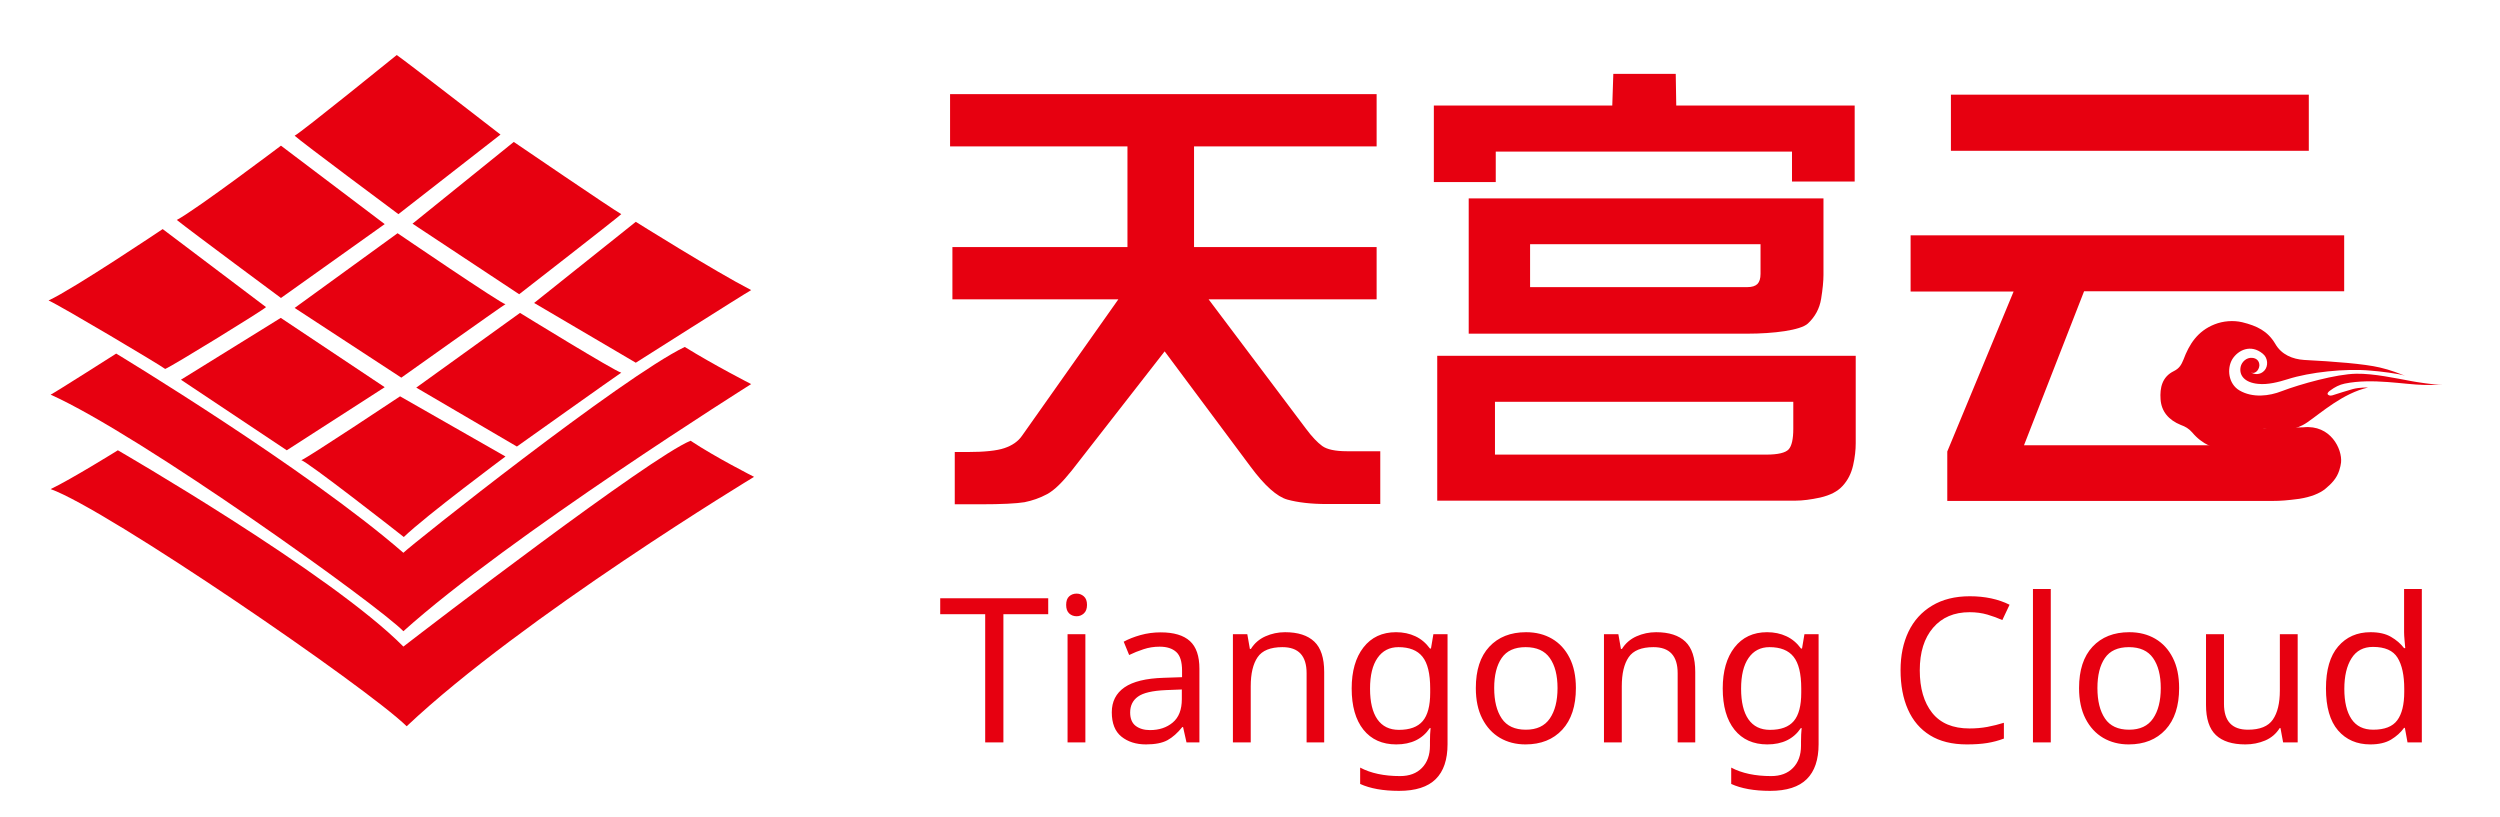
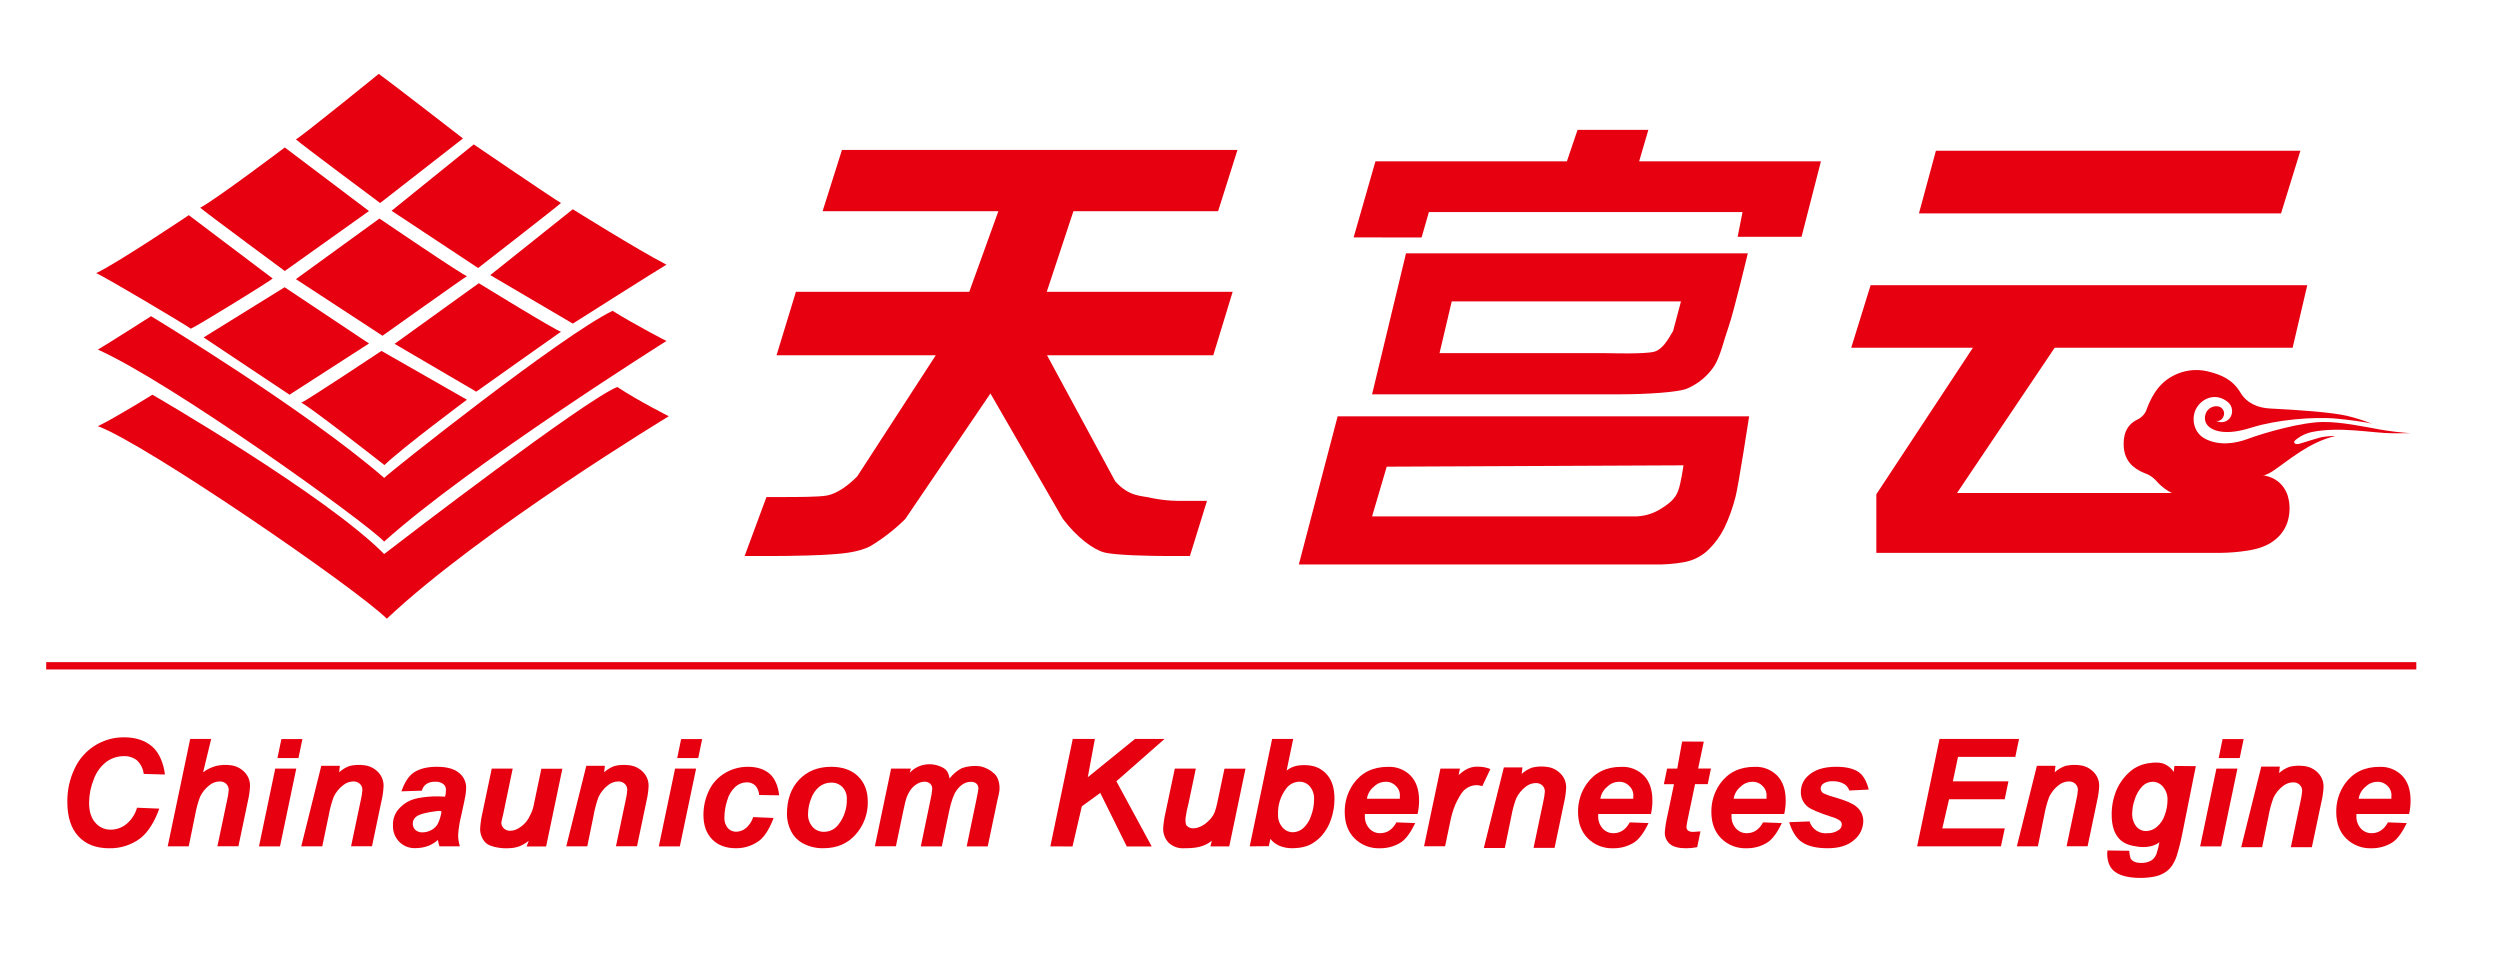
- <svg xmlns="http://www.w3.org/2000/svg" version="1.1" id="图层_1" x="0px" y="0px" width="502px" height="164px" viewBox="44.14 333.445 502 164" enable-background="new 44.14 333.445 502 164" xml:space="preserve">
-   <g id="cpPDa2.tif">
- </g>
-   <g>
-     <path fill="#E70010" d="M321.299,423.948v10.706H310.54c-3.134,0-5.797-0.313-7.886-0.888c-2.089-0.574-4.596-2.82-7.416-6.633   l-17.235-23.136l-18.645,23.92c-1.88,2.35-3.499,3.969-4.962,4.753c-1.462,0.783-2.977,1.306-4.544,1.619   c-1.567,0.261-4.544,0.418-8.879,0.418h-5.118v-10.498h2.611c3.343,0,5.849-0.261,7.364-0.783c1.567-0.522,2.768-1.358,3.551-2.507   l19.324-27.367h-33.321v-10.498h35.149v-20.212h-35.619v-10.498h85.652v10.498h-36.663v20.212h36.663v10.498h-33.738l19.533,25.957   c1.201,1.619,2.298,2.768,3.29,3.499c0.94,0.679,2.611,1.045,4.909,1.045h6.737V423.948z" />
-     <path fill="#E70010" d="M332.057,370.05v-15.407h35.828l0.209-6.372h12.534l0.104,6.372h35.828v15.25h-12.587v-6.006h-59.486v6.111   h-12.43V370.05z M332.736,404.885h84.033v17.548c0,1.358-0.157,2.82-0.522,4.439c-0.366,1.619-1.045,2.977-2.089,4.126   c-1.045,1.149-2.507,1.88-4.491,2.35c-1.932,0.418-3.604,0.627-4.962,0.627h-71.968V404.885z M339.056,400.446v-27.158h71.237   v15.355c0,1.253-0.157,2.872-0.47,4.805s-1.201,3.604-2.664,4.962c-1.462,1.358-6.894,2.037-12.169,2.037   C394.991,400.446,339.056,400.446,339.056,400.446z M404.182,414.129h-59.852v10.602h54.472c2.35,0,3.865-0.366,4.491-1.045   c0.627-0.679,0.94-2.089,0.94-4.126v-5.432H404.182z M351.381,382.532v8.565h43.662c0.888,0,1.567-0.209,1.985-0.627   c0.418-0.418,0.627-1.097,0.627-2.037v-5.954h-46.273V382.532z" />
-     <path fill="#E70010" d="M435.884,352.45h71.864v11.281h-71.864V352.45z M427.789,380.704h87.062v11.229h-52.227l-12.064,30.918   h41.572c1.358,0,2.246-0.261,2.716-0.783l0,0c0.627-0.731,0.574-1.776-0.104-2.507l11.908-0.313   c5.484-0.574,7.834,4.387,7.573,7.051c-0.052,0.418-0.157,0.992-0.366,1.619c-0.522,1.619-1.567,2.664-2.82,3.708   c-1.097,0.888-2.872,1.619-5.223,1.985c-2.35,0.313-3.76,0.418-5.223,0.418h-65.44v-9.923l13.318-32.119h-20.682L427.789,380.704   L427.789,380.704z" />
-   </g>
-   <text transform="matrix(1 0 0 1 232.5289 482.5164)" fill="#E70010" font-family="'ArialMT'" font-size="40.538">Tiangong Cloud</text>
-   <g>
-     <g>
-       <path fill="#E70010" d="M530.884,410.735c-3.917-0.052-10.341-1.41-15.929-0.261c-1.045,0.209-2.037,0.731-2.872,1.358    c-0.261,0.157-0.574,0.47-0.574,0.679c0.052,0.313,0.522,0.47,0.992,0.313c0.783-0.261,3.29-1.045,4.074-1.253    c1.358-0.366,3.081-0.313,3.081-0.313c-5.066,1.149-9.401,5.066-12.221,6.998c-2.35,1.619-5.118,1.932-7.938,1.358    c-0.574-0.104-1.201-0.209-1.567,0.47c-2.768,4.962-9.714,4.857-13.579,0.209c-0.679-0.783-1.41-1.201-2.298-1.515    c-2.455-0.992-3.917-2.716-4.074-5.17c-0.157-2.298,0.313-4.491,2.664-5.64c1.149-0.574,1.515-1.306,1.932-2.298    c1.149-3.081,2.82-5.745,6.267-7.103c1.723-0.679,3.76-0.836,5.536-0.418c2.977,0.731,5.118,1.776,6.633,4.335    c1.253,2.194,3.499,3.081,5.797,3.238c6.058,0.313,12.064,0.783,15.198,1.515c2.089,0.47,4.178,1.306,5.066,1.671    c-0.992-0.418-5.379-0.94-6.946-1.045c-5.014-0.47-12.221,0.313-16.608,1.723c-1.828,0.574-4.021,1.149-5.954,0.94    c-2.716-0.261-3.865-1.723-3.499-3.447c0.209-0.94,1.149-1.88,2.298-1.776c0.888,0.052,1.462,0.627,1.462,1.515    c-0.052,1.045-1.097,2.037-1.932,1.201c0.731,0.731,2.141,0.783,2.977-0.209c0.731-0.836,0.731-2.455-0.366-3.342    c-2.402-1.985-4.962-0.731-6.111,1.097c-1.149,1.932-0.783,4.962,1.41,6.267c2.664,1.567,6.006,1.149,8.513,0.157    c3.708-1.41,10.968-3.447,14.989-3.499c3.499-0.052,7.782,0.888,11.229,1.515c0.47,0.104,4.439,0.731,6.006,0.731H530.884    L530.884,410.735z" />
-     </g>
-   </g>
-   <path fill="#E70010" d="M123.807,344.494c0,0-19.167,15.535-20.5,16.201c1,1,20.833,15.75,20.833,15.75l20.5-15.976  C144.64,360.469,125.807,345.876,123.807,344.494z" />
-   <path fill="#E70010" d="M100.557,362.695c0,0-17,12.833-20.917,14.917c2.917,2.333,20.917,15.667,20.917,15.667l20.833-14.833  L100.557,362.695z" />
-   <path fill="#E70010" d="M76.807,379.445c0,0-18,12.083-22.917,14.333c2.583,1.167,22.333,12.917,23.417,13.75  c1.333-0.5,20-12,20.25-12.417L76.807,379.445z" />
-   <path fill="#E70010" d="M147.307,361.945c0,0,19.917,13.583,21.583,14.5c-0.333,0.417-20.5,16.083-20.5,16.083l-21.417-14.167  L147.307,361.945z" />
-   <path fill="#E70010" d="M171.807,377.987c0,0,15.75,9.875,23.167,13.708c-1.5,0.833-23.167,14.583-23.167,14.583l-20.417-12  L171.807,377.987z" />
-   <path fill="#E70010" d="M123.973,380.278c0,0,20.917,14.25,21.667,14.25c-0.417,0.167-20.917,14.75-20.917,14.75l-21.417-14  L123.973,380.278z" />
-   <polygon fill="#E70010" points="100.515,397.278 121.39,411.195 101.723,423.862 80.473,409.695 " />
-   <path fill="#E70010" d="M124.473,413.028l21.167,12.083c0,0-15.917,11.833-20.417,16.167c-1.25-1-19.583-15.333-20.583-15.417  C106.057,425.278,124.473,413.028,124.473,413.028z" />
-   <path fill="#E70010" d="M148.557,396.278c0,0,19.083,11.75,20.333,12c-0.917,0.583-20.958,14.833-20.958,14.833l-20.208-11.833  L148.557,396.278z" />
-   <path fill="#E70010" d="M67.473,404.445c0,0,38.083,23,57.667,40c1.667-1.667,43.917-35.25,56.5-41.333  c5.917,3.667,13.333,7.458,13.333,7.458s-48.833,30.708-69.833,49.625c-5-5.167-52.75-39.417-70.833-47.5  C55.307,412.195,67.473,404.445,67.473,404.445z" />
-   <path fill="#E70010" d="M195.557,429.195" />
-   <path fill="#E70010" d="M195.557,429.195" />
-   <path fill="#E70010" d="M67.807,423.862c0,0,42.833,24.75,57.333,39.417c5.167-4,49.5-38,57.667-41.333  c5,3.333,12.75,7.25,12.75,7.25s-46.428,28.083-69.756,50.083c-7.994-7.833-60.161-43.583-71.494-47.625  C58.391,429.715,67.807,423.862,67.807,423.862z" />
+ <svg xmlns="http://www.w3.org/2000/svg" id="图层_1" data-name="图层 1" viewBox="0 0 1024 394.65">
+   <defs>
+     <style>.cls-1{fill:#e70010;}.cls-2{fill:none;stroke:#e70010;stroke-miterlimit:10;stroke-width:3px;}</style>
+   </defs>
+   <path class="cls-1" d="M494.38,205.16l-7,22.58H478c-6.53,0-21.42-.28-25.8-1.49s-11-6-16.88-13.76l-29.64-51.32-34.88,51.41a76,76,0,0,1-14.29,11.12c-5.24,2.72-12.42,3.09-15.75,3.36-4.21.35-15.08.68-24.1.68H305l8.94-24.15h5.43c7,0,16,0,19.31-.62,4.77-.89,9.46-4.83,12.47-7.89l32.14-49.56H318.07l7.94-26h71l11.92-33h-72l7.94-25.11h162l-7.94,25.11H439.67l-10.92,33H504.9l-7.94,26H428.86l27.93,51.61c5.83,6.6,11.08,5.81,15,6.88a57.79,57.79,0,0,0,10.71,1.15Z" />
+   <path class="cls-1" d="M554.44,97.24l8.94-31.15h78.42l4.37-12.91h29l-3.78,12.91h74.46L737.91,97H711.74l2-10.15H585.28l-3,10.42Zm-6.54,73.28H716.45s-4.41,28.58-5.55,32.84a67.27,67.27,0,0,1-4.64,12.93,32.58,32.58,0,0,1-6.44,8.84,19.21,19.21,0,0,1-10.1,5.15,63.29,63.29,0,0,1-12.16.93H532Zm14.1-9,13.9-57.75h140s-5.73,24.08-8,30.47c-1.79,5-3.1,11.23-5.59,15.45a25.12,25.12,0,0,1-11.42,9.53c-3.86,1.5-16.61,2.29-27.59,2.29Zm127.55,29.08L568,191.15l-6,20.38H669.18a20.06,20.06,0,0,0,10.42-2.71c4-2.41,6.55-4.42,7.79-7.83C688.57,197.79,689.55,190.61,689.55,190.61Zm-94.92-67.16-5,21.21h67.89c1.89,0,16.23.48,20.08-.6,3.15-.89,5.34-4.37,7.7-8.48l3.23-12.12Z" />
+   <path class="cls-1" d="M792.95,61.73h149.3l-7.94,25.69H786Zm-26.75,55.1H945.06l-6,25.6H841.6l-40,59.49h90.31c2.81,0,4.7-8.27,5.68-9.36,0,0,0,7.7,0,7.69a3.69,3.69,0,0,0-.22-5l24.76-.62c11.38-1.12,14.74,6.36,15.36,10.21a18.62,18.62,0,0,1-.67,9.39,15.46,15.46,0,0,1-5.6,7.34c-2.28,1.78-6,3.3-10.87,4a75.89,75.89,0,0,1-10.8.88h-141V202.44l39.55-60H758.26Z" />
+   <path class="cls-1" d="M979.84,177.47c-8.17-.06-21.49-2.9-33.06-.48a15.45,15.45,0,0,0-5.95,2.77c-.49.36-1.21.9-1.16,1.37.07.65,1.1,1,2.11.66,1.64-.49,6.8-2.13,8.46-2.57a26.36,26.36,0,0,1,6.36-.62C946,180.93,937,188.87,931.21,192.78c-4.91,3.3-10.59,3.88-16.52,2.71-1.22-.24-2.46-.46-3.29,1-5.79,10-20.2,9.85-28.25.4a10.93,10.93,0,0,0-4.74-3.1c-5.09-2-8.1-5.48-8.5-10.47-.36-4.6.69-9.08,5.52-11.44a7.37,7.37,0,0,0,4-4.69c2.38-6.19,5.89-11.6,13-14.31a20.32,20.32,0,0,1,11.49-.85c6.2,1.43,10.67,3.61,13.77,8.79,2.65,4.43,7.29,6.26,12.07,6.5,12.58.63,25,1.54,31.56,3a77.28,77.28,0,0,1,10.51,3.35c-2-.79-11.2-1.85-14.42-2.16-10.39-1-25.34.61-34.51,3.44-3.81,1.18-8.31,2.34-12.36,1.94-5.64-.56-8.07-3.44-7.25-6.91A4.62,4.62,0,0,1,908,166.4a3,3,0,0,1,3,3c-.06,2.12-2.29,4.07-4,2.42a4.37,4.37,0,0,0,6.23-.42,4.85,4.85,0,0,0-.71-6.74c-5-4-10.34-1.51-12.67,2.19-2.44,3.87-1.63,10,3,12.66,5.58,3.16,12.43,2.28,17.63.34,7.71-2.87,22.8-7,31.12-7,7.27-.06,16.12,1.8,23.27,3.09a123.81,123.81,0,0,0,12.52,1.5Zm-10.58-.71" />
+   <path class="cls-1" d="M56.13,330.84l9.12.38c-1.78,4.94-4.45,9.71-8,12.32a20.57,20.57,0,0,1-12.5,3.91q-8.07,0-12.61-4.86T27.58,328.5a30.8,30.8,0,0,1,3-13.72A22.1,22.1,0,0,1,50.82,302q7.14,0,11.55,3.82c2.94,2.55,4.67,7,5.19,11.42L58.88,317a9.21,9.21,0,0,0-2.77-5.56,8.24,8.24,0,0,0-5.47-1.72,12,12,0,0,0-7,2.28,15.4,15.4,0,0,0-5.2,7.12,25.73,25.73,0,0,0-1.95,9.67q0,5.28,2.53,8.16a8.07,8.07,0,0,0,6.31,2.88,10.22,10.22,0,0,0,6.43-2.28A13.51,13.51,0,0,0,56.13,330.84Z" />
+   <path class="cls-1" d="M77.3,346.67H68.69l9.21-44H86.5l-3.3,13.65a15.65,15.65,0,0,1,5.32-2.59,16.46,16.46,0,0,1,5.92-.29,9.25,9.25,0,0,1,5.71,2.81,7.81,7.81,0,0,1,2.25,5.82,32.41,32.41,0,0,1-.84,5.94l-3.9,18.62H89.05l4-19a27,27,0,0,0,.63-4,3.39,3.39,0,0,0-1-2.55,3.71,3.71,0,0,0-2.7-1,6.76,6.76,0,0,0-4.14,1.5,13,13,0,0,0-3.93,4.86,43.49,43.49,0,0,0-2,7.47Z" />
+   <path class="cls-1" d="M132,346.67h-8.61l8.21-33h7.61l-.3,2.65a12.78,12.78,0,0,1,4.32-2.59,16.46,16.46,0,0,1,5.92-.29,9.25,9.25,0,0,1,5.71,2.81,7.81,7.81,0,0,1,2.25,5.82,32.41,32.41,0,0,1-.84,5.94l-3.9,18.62H143.8l4-19a27,27,0,0,0,.63-4,3.39,3.39,0,0,0-1-2.55,3.71,3.71,0,0,0-2.7-1,6.76,6.76,0,0,0-4.14,1.5,13,13,0,0,0-3.93,4.86,43.49,43.49,0,0,0-2,7.47Z" />
+   <path class="cls-1" d="M240.55,346.67h-8.61l8.21-33h7.61l-.3,2.65a12.78,12.78,0,0,1,4.32-2.59,16.46,16.46,0,0,1,5.92-.29,9.25,9.25,0,0,1,5.71,2.81,7.81,7.81,0,0,1,2.25,5.82,32.41,32.41,0,0,1-.84,5.94l-3.9,18.62H252.3l4-19a27,27,0,0,0,.63-4,3.39,3.39,0,0,0-1-2.55,3.71,3.71,0,0,0-2.7-1,6.76,6.76,0,0,0-4.14,1.5,13,13,0,0,0-3.93,4.86,43.49,43.49,0,0,0-2,7.47Z" />
+   <path class="cls-1" d="M616.38,347.33h-8.61l8.21-33h7.61l-.3,2.65a12.78,12.78,0,0,1,4.32-2.59,16.46,16.46,0,0,1,5.92-.29,9.25,9.25,0,0,1,5.71,2.81,7.81,7.81,0,0,1,2.25,5.82,32.41,32.41,0,0,1-.84,5.94l-3.9,18.62h-8.61l4-19a27,27,0,0,0,.63-4,3.39,3.39,0,0,0-1-2.55,3.71,3.71,0,0,0-2.7-1,6.76,6.76,0,0,0-4.14,1.5,13,13,0,0,0-3.93,4.86,43.49,43.49,0,0,0-2,7.47Z" />
+   <path class="cls-1" d="M112.74,314.83h8.61l-6.66,31.85h-8.61Zm2.52-12.12h8.61l-1.62,7.8h-8.61Z" />
+   <path class="cls-1" d="M172.81,323.85l-8.4.28c1-2.84,2.63-6.06,5-7.66s5.55-2.4,9.49-2.4q6.15,0,9.09,2.47a7.62,7.62,0,0,1,2.94,6,19.72,19.72,0,0,1-.25,3.06q-.25,1.62-1.78,8.52a43.76,43.76,0,0,0-1.26,8,16.43,16.43,0,0,0,.72,4.53H180a14.9,14.9,0,0,1-.63-2.6,14.21,14.21,0,0,1-3.58,2.29,15.33,15.33,0,0,1-5.71,1.06,8.83,8.83,0,0,1-6.54-2.59,9.06,9.06,0,0,1-2.58-6.67,9.65,9.65,0,0,1,2.83-7.29c1.89-1.82,4-3.54,9.1-4.22a40.31,40.31,0,0,1,9.24-.31c.39.06.54-2.16.54-2.88a2.9,2.9,0,0,0-1.11-2.31,5,5,0,0,0-3.3-.93,6.2,6.2,0,0,0-3.64.94A4.69,4.69,0,0,0,172.81,323.85Zm8,8.6c-.2-.38-1-.35-1.87-.23q-6.48.78-8.46,2.28a3.47,3.47,0,0,0-1.41,2.91,3.37,3.37,0,0,0,1.08,2.53,4,4,0,0,0,2.85,1,7.53,7.53,0,0,0,3.67-.95,6.46,6.46,0,0,0,2.58-2.43,16.6,16.6,0,0,0,1.51-4.63Z" />
+   <path class="cls-1" d="M201.42,314.83H210l-3.93,18.86a31.22,31.22,0,0,0-.72,3.23,3.18,3.18,0,0,0,1,2.37,3.59,3.59,0,0,0,2.61,1,6.12,6.12,0,0,0,2.25-.44,9.65,9.65,0,0,0,2.28-1.32,12.11,12.11,0,0,0,2.1-2,12.88,12.88,0,0,0,1.74-3,13.34,13.34,0,0,0,1.23-3.5l3.18-15.17h8.61l-6.66,31.85h-8l.9-2.32c-3.24,2.44-5.35,3.07-9.49,3.07-2.62,0-6.68-.75-8.18-2.25a8.15,8.15,0,0,1-2.25-6,40.91,40.91,0,0,1,1-6.57Z" />
+   <path class="cls-1" d="M276.51,314.83h8.61l-6.66,31.85h-8.61ZM279,302.71h8.61l-1.62,7.8h-8.61Z" />
+   <path class="cls-1" d="M308.5,334.68l8.37.35c-1.38,3.72-3.42,7.55-6.12,9.49a15.67,15.67,0,0,1-9.39,2.91q-6.09,0-9.66-3.63t-3.57-10A22.87,22.87,0,0,1,290.3,324a16.56,16.56,0,0,1,6.51-7.27,18,18,0,0,1,9.54-2.65q5.64,0,9,2.94c2.24,2,3.5,5.54,3.78,8.74l-8.19-.13a6.17,6.17,0,0,0-1.63-3.93,4.88,4.88,0,0,0-3.49-1.26,7,7,0,0,0-4.65,1.86,11.75,11.75,0,0,0-3.31,5.56,23.38,23.38,0,0,0-1.15,6.94,6.27,6.27,0,0,0,1.38,4.35,4.45,4.45,0,0,0,3.45,1.53,6.4,6.4,0,0,0,4-1.5A9.69,9.69,0,0,0,308.5,334.68Z" />
+   <path class="cls-1" d="M322.33,333.45q0-8.85,5-14.11t13.12-5.26q7,0,11,3.88t4,10.45a19.61,19.61,0,0,1-4.95,13.38q-4.95,5.64-13.25,5.64a17.11,17.11,0,0,1-8-1.8,11.74,11.74,0,0,1-5.19-5.1A15.16,15.16,0,0,1,322.33,333.45Zm24.53-6.15a6.76,6.76,0,0,0-1.78-4.9,6.12,6.12,0,0,0-4.6-1.84,7.71,7.71,0,0,0-4.95,1.72,11.08,11.08,0,0,0-3.36,5,17.73,17.73,0,0,0-1.2,6,7.67,7.67,0,0,0,1.86,5.43,6.1,6.1,0,0,0,4.68,2,7.31,7.31,0,0,0,5.94-3A16.22,16.22,0,0,0,346.86,327.3Z" />
+   <path class="cls-1" d="M365,314.83h8.1l-.48,1.71a10.88,10.88,0,0,1,7.52-3.49,11.68,11.68,0,0,1,6.5,1.63c1.56,1.06,2,2.43,2.31,4.19a14.6,14.6,0,0,1,5.06-4.25,16.09,16.09,0,0,1,7.44-.75,11.92,11.92,0,0,1,5.94,3.13c1.42,1.36,2.19,3.94,2,6.67a25.09,25.09,0,0,1-.74,3.56l-4.08,19.46h-8.61L400,327.21q.75-3.66.75-4.14A2.76,2.76,0,0,0,400,321a3.32,3.32,0,0,0-2.38-.76q-3.21,0-5.73,3.39-1.83,2.43-3.12,8.61l-3,14.45h-8.61l4-19.25a28.35,28.35,0,0,0,.69-4.32A2.73,2.73,0,0,0,381,321a3.28,3.28,0,0,0-2.35-.81,6,6,0,0,0-2.91.84,8.56,8.56,0,0,0-2.62,2.31,13.62,13.62,0,0,0-1.93,3.78q-.36,1.08-1.17,4.89l-3.06,14.63h-8.61Z" />
+   <path class="cls-1" d="M430.22,346.67l9.18-44h9.06l-2.9,15.68,19.33-15.68H477L457.27,320l14.48,26.72H461.53l-10.86-21.93-7.55,5.47-3.82,16.46Z" />
+   <path class="cls-1" d="M481.2,314.83h8.61l-3,14.28a43.3,43.3,0,0,0-1.23,6.1c0,.92-.1,2.42.58,3.08a3.59,3.59,0,0,0,2.61,1,6.12,6.12,0,0,0,2.25-.44,11,11,0,0,0,2.47-1.29,19.81,19.81,0,0,0,2.33-2.14,10.38,10.38,0,0,0,1.73-2.8,27.67,27.67,0,0,0,1-3.59l3-14.19h8.61l-6.66,31.85h-7.72l.58-2.32c-3.46,2.82-7.35,3.07-11.49,3.07a8.35,8.35,0,0,1-6.18-2.25,8.15,8.15,0,0,1-2.25-6,40.91,40.91,0,0,1,1-6.57Z" />
+   <path class="cls-1" d="M511.88,346.67l9.18-44h8.64L527,315.63a9.21,9.21,0,0,1,4.31-2,17,17,0,0,1,5.78,0,10.84,10.84,0,0,1,6.51,3.75q3,3.37,3,9.82a25.5,25.5,0,0,1-1.42,8.44,18.61,18.61,0,0,1-3.81,6.66,16.65,16.65,0,0,1-5,3.81,16,16,0,0,1-5.5,1.25c-3.32.31-7.82-.25-10.52-3.77l-.64,3Zm11.6-13a7.49,7.49,0,0,0,1.81,5.22,5.59,5.59,0,0,0,4.27,2,6.54,6.54,0,0,0,4.12-1.56,11.37,11.37,0,0,0,3.27-5,19.21,19.21,0,0,0,1.3-6.9,7.63,7.63,0,0,0-1.75-5.32,5.52,5.52,0,0,0-4.24-1.93,6.91,6.91,0,0,0-5.58,3A16.49,16.49,0,0,0,523.49,333.69Z" />
+   <path class="cls-1" d="M580.64,333.42H559.05c0,.34,0,.6,0,.78a7.22,7.22,0,0,0,1.81,5.13,5.81,5.81,0,0,0,4.42,1.95q4.29,0,6.69-4.44l7.71.29c-1.5,3.1-3.5,6.42-6,8a15.74,15.74,0,0,1-8.44,2.32,14,14,0,0,1-10.44-4.06q-4-4.06-4-10.75A19.56,19.56,0,0,1,554.38,321q4.95-6.9,14.12-6.9a12.25,12.25,0,0,1,9.3,3.61q3.45,3.61,3.45,10.12A24,24,0,0,1,580.64,333.42Zm-7.26-6.25q0-.57,0-.87a5.21,5.21,0,0,0-1.59-4.31,5.44,5.44,0,0,0-4.26-1.77,6.76,6.76,0,0,0-4.78,2,7.82,7.82,0,0,0-2.86,4.94Z" />
+   <path class="cls-1" d="M590,314.83h8l-.55,2.63c3.65-3.4,6.4-3.6,9-3.38a12.15,12.15,0,0,1,4,.93l-3.3,7a7.33,7.33,0,0,0-2.49-.42,7.65,7.65,0,0,0-4.51,1.68c-1.53,1.12-3.12,4.3-4,6.17a35.27,35.27,0,0,0-2.15,7.2l-2.1,10h-8.61Z" />
+   <path class="cls-1" d="M676.22,333.42H654.62c0,.34,0,.6,0,.78a7.22,7.22,0,0,0,1.81,5.13,5.81,5.81,0,0,0,4.42,1.95q4.29,0,6.69-4.44l7.71.29c-1.5,3.1-3.5,6.42-6,8a15.74,15.74,0,0,1-8.44,2.32,14,14,0,0,1-10.44-4.06q-4-4.06-4-10.75A19.56,19.56,0,0,1,649.95,321q4.95-6.9,14.12-6.9a12.25,12.25,0,0,1,9.3,3.61q3.45,3.61,3.45,10.12A24,24,0,0,1,676.22,333.42ZM669,327.17q0-.57,0-.87A5.21,5.21,0,0,0,667.4,322a5.44,5.44,0,0,0-4.26-1.77,6.76,6.76,0,0,0-4.78,2,7.82,7.82,0,0,0-2.86,4.94Z" />
+   <path class="cls-1" d="M681.52,321.21l1.32-6.39H687l2-11.1,8.87.06-2.31,11h5.25l-1.32,6.39H694.3l-2.79,13.34a41.53,41.53,0,0,0-.75,4.14,2,2,0,0,0,.63,1.54,3.51,3.51,0,0,0,2.28.55q.57,0,2.85-.21L695.17,347a22.9,22.9,0,0,1-4.56.45q-4.56,0-6.63-1.75a6,6,0,0,1-2.07-4.87A45.56,45.56,0,0,1,683,334l2.67-12.8Z" />
+   <path class="cls-1" d="M730.82,333.42H709.23c0,.34,0,.6,0,.78a7.22,7.22,0,0,0,1.81,5.13,5.81,5.81,0,0,0,4.42,1.95q4.29,0,6.69-4.44l7.71.29c-1.5,3.1-3.5,6.42-6,8a15.74,15.74,0,0,1-8.44,2.32,14,14,0,0,1-10.44-4.06q-4-4.06-4-10.75A19.56,19.56,0,0,1,704.55,321q4.95-6.9,14.12-6.9a12.25,12.25,0,0,1,9.3,3.61q3.45,3.61,3.45,10.12A24,24,0,0,1,730.82,333.42Zm-7.26-6.25q0-.57,0-.87A5.21,5.21,0,0,0,722,322a5.44,5.44,0,0,0-4.26-1.77,6.76,6.76,0,0,0-4.78,2,7.82,7.82,0,0,0-2.86,4.94Z" />
+   <path class="cls-1" d="M732.86,336.77l8.34-.32a6.8,6.8,0,0,0,7.26,4.83,7.68,7.68,0,0,0,4.71-1.32,2.65,2.65,0,0,0,1.23-2.19,2.25,2.25,0,0,0-.63-1.56,10.91,10.91,0,0,0-3.57-1.62q-7.8-2.58-9.66-4.08a7.48,7.48,0,0,1-2.91-6.12,8.74,8.74,0,0,1,2.82-6.51q3.93-3.81,11.67-3.81,6.15,0,9.3,2.25c2.1,1.5,3.43,4.53,4,7.09l-7.95.38a4.91,4.91,0,0,0-2-2.61A8.7,8.7,0,0,0,750.8,320a6.52,6.52,0,0,0-3.88.9,2.58,2.58,0,0,0-1.18,2.07,2.3,2.3,0,0,0,1.2,2,28.18,28.18,0,0,0,4.83,1.68q6.3,1.83,8.43,3.6a7.55,7.55,0,0,1,3,6,10.13,10.13,0,0,1-3.81,7.86q-3.81,3.33-10.74,3.33T738,344.89C735.47,343.2,733.76,339.83,732.86,336.77Z" />
+   <path class="cls-1" d="M785.25,346.67l9.18-44H827l-1.53,7.35H802l-2.1,10h22.76l-1.53,7.35H798.33l-2.76,11.94h25.58l-1.56,7.35Z" />
+   <path class="cls-1" d="M863.22,348.35l8.95.13a9.83,9.83,0,0,0,.59,3.27,3.49,3.49,0,0,0,1.45,1.2,6.29,6.29,0,0,0,2.74.5,7.89,7.89,0,0,0,4.38-1.08,5.92,5.92,0,0,0,2-2.7,33.37,33.37,0,0,0,1.23-5.1l-.08.42c-2.38,1.86-5.82,2.24-8.85,1.8s-5.68-1.1-7.68-3.3-3-5.42-3-9.66a25.46,25.46,0,0,1,2-10.29,21.24,21.24,0,0,1,5.79-7.75,14.75,14.75,0,0,1,7-3.12c2.13-.37,5.43-.71,7.63.69a8.8,8.8,0,0,1,3,2.82l.26-2.45,8.78.09-5.52,27.54a88.56,88.56,0,0,1-2.28,9.12,16,16,0,0,1-2.13,4.35,10.31,10.31,0,0,1-3,2.71,13.24,13.24,0,0,1-4.32,1.57,28.59,28.59,0,0,1-5.4.48q-6.75,0-10.2-2.31t-3.45-7.68A9.77,9.77,0,0,1,863.22,348.35ZM873.36,333A8.27,8.27,0,0,0,875,338.5a5.17,5.17,0,0,0,4.09,1.9,6.88,6.88,0,0,0,4.36-1.71,10.68,10.68,0,0,0,3.24-4.86,18,18,0,0,0,1.12-6.09,7.94,7.94,0,0,0-1.83-5.46,5.51,5.51,0,0,0-4.23-2.07,6.06,6.06,0,0,0-4.24,1.83,13.48,13.48,0,0,0-3.19,5.64A17.22,17.22,0,0,0,873.36,333Z" />
+   <path class="cls-1" d="M907.84,314.83h8.61l-6.66,31.85h-8.61Zm2.52-12.12H919l-1.62,7.8h-8.61Z" />
+   <path class="cls-1" d="M986.77,333.42H965.18c0,.34,0,.6,0,.78a7.22,7.22,0,0,0,1.81,5.13,5.81,5.81,0,0,0,4.42,1.95q4.29,0,6.69-4.44l7.71.29c-1.5,3.1-3.5,6.42-6,8a15.74,15.74,0,0,1-8.44,2.32,14,14,0,0,1-10.44-4.06q-4-4.06-4-10.75A19.56,19.56,0,0,1,960.5,321q4.95-6.9,14.12-6.9a12.25,12.25,0,0,1,9.3,3.61q3.45,3.61,3.45,10.12A24,24,0,0,1,986.77,333.42Zm-7.26-6.25q0-.57,0-.87A5.21,5.21,0,0,0,978,322a5.44,5.44,0,0,0-4.26-1.77,6.76,6.76,0,0,0-4.78,2,7.82,7.82,0,0,0-2.86,4.94Z" />
+   <path class="cls-1" d="M834.71,346.67h-8.61l8.21-33h7.61l-.3,2.65a12.78,12.78,0,0,1,4.32-2.59,16.46,16.46,0,0,1,5.92-.29,9.25,9.25,0,0,1,5.71,2.81,7.81,7.81,0,0,1,2.25,5.82,32.41,32.41,0,0,1-.84,5.94l-3.9,18.62h-8.61l4-19a27,27,0,0,0,.63-4,3.39,3.39,0,0,0-1-2.55,3.71,3.71,0,0,0-2.7-1,6.76,6.76,0,0,0-4.14,1.5,13,13,0,0,0-3.93,4.86,43.49,43.49,0,0,0-2,7.47Z" />
+   <path class="cls-1" d="M926.57,347H918l8.21-33h7.61l-.3,2.65a12.78,12.78,0,0,1,4.32-2.59,16.46,16.46,0,0,1,5.92-.29,9.25,9.25,0,0,1,5.71,2.81,7.81,7.81,0,0,1,2.25,5.82,32.41,32.41,0,0,1-.84,5.94L946.94,347h-8.61l4-19a27,27,0,0,0,.63-4,3.39,3.39,0,0,0-1-2.55,3.71,3.71,0,0,0-2.7-1,6.76,6.76,0,0,0-4.14,1.5,13,13,0,0,0-3.93,4.86,43.49,43.49,0,0,0-2,7.47Z" />
+   <line class="cls-2" x1="18.92" y1="272.71" x2="989.72" y2="272.71" />
+   <path class="cls-1" d="M155.15,30.26S123.41,56,121.21,57.08c1.66,1.66,34.49,26.08,34.49,26.08l33.94-26.45S158.46,32.55,155.15,30.26Z" />
+   <path class="cls-1" d="M116.65,60.4S88.51,81.64,82,85.09C86.85,89,116.65,111,116.65,111l34.49-24.56Z" />
+   <path class="cls-1" d="M77.33,88.13s-29.8,20-37.94,23.73c4.28,1.93,37,21.39,38.77,22.77,2.21-.83,33.11-19.87,33.53-20.56Z" />
+   <path class="cls-1" d="M194.05,59.15s33,22.49,35.73,24c-.55.69-33.94,26.63-33.94,26.63L160.39,86.33Z" />
+   <path class="cls-1" d="M234.62,85.71s26.08,16.35,38.36,22.7c-2.48,1.38-38.36,24.14-38.36,24.14l-33.8-19.87Z" />
+   <path class="cls-1" d="M155.42,89.51s34.63,23.59,35.87,23.59c-.69.28-34.63,24.42-34.63,24.42L121.2,114.34Z" />
+   <polygon class="cls-1" points="116.58 117.65 151.15 140.69 118.58 161.67 83.4 138.21 116.58 117.65" />
+   <path class="cls-1" d="M156.25,143.73l35,20s-26.35,19.59-33.8,26.77c-2.07-1.66-32.42-25.39-34.08-25.53C125.76,164,156.25,143.73,156.25,143.73Z" />
+   <path class="cls-1" d="M196.12,116s31.59,19.45,33.66,19.87c-1.52,1-34.7,24.56-34.7,24.56l-33.46-19.59Z" />
+   <path class="cls-1" d="M61.88,129.52s63.05,38.08,95.48,66.23c2.76-2.76,72.71-58.36,93.54-68.43,9.8,6.07,22.07,12.35,22.07,12.35s-80.85,50.84-115.62,82.16c-8.28-8.55-87.34-65.26-117.27-78.64C41.73,142.35,61.88,129.52,61.88,129.52Z" />
+   <path class="cls-1" d="M62.43,161.67s70.92,41,94.92,65.26c8.55-6.62,82-62.91,95.48-68.43,8.28,5.52,21.11,12,21.11,12S197.07,217,158.45,253.42c-13.24-13-99.61-72.16-118.37-78.85C46.84,171.36,62.43,161.67,62.43,161.67Z" />
</svg>
